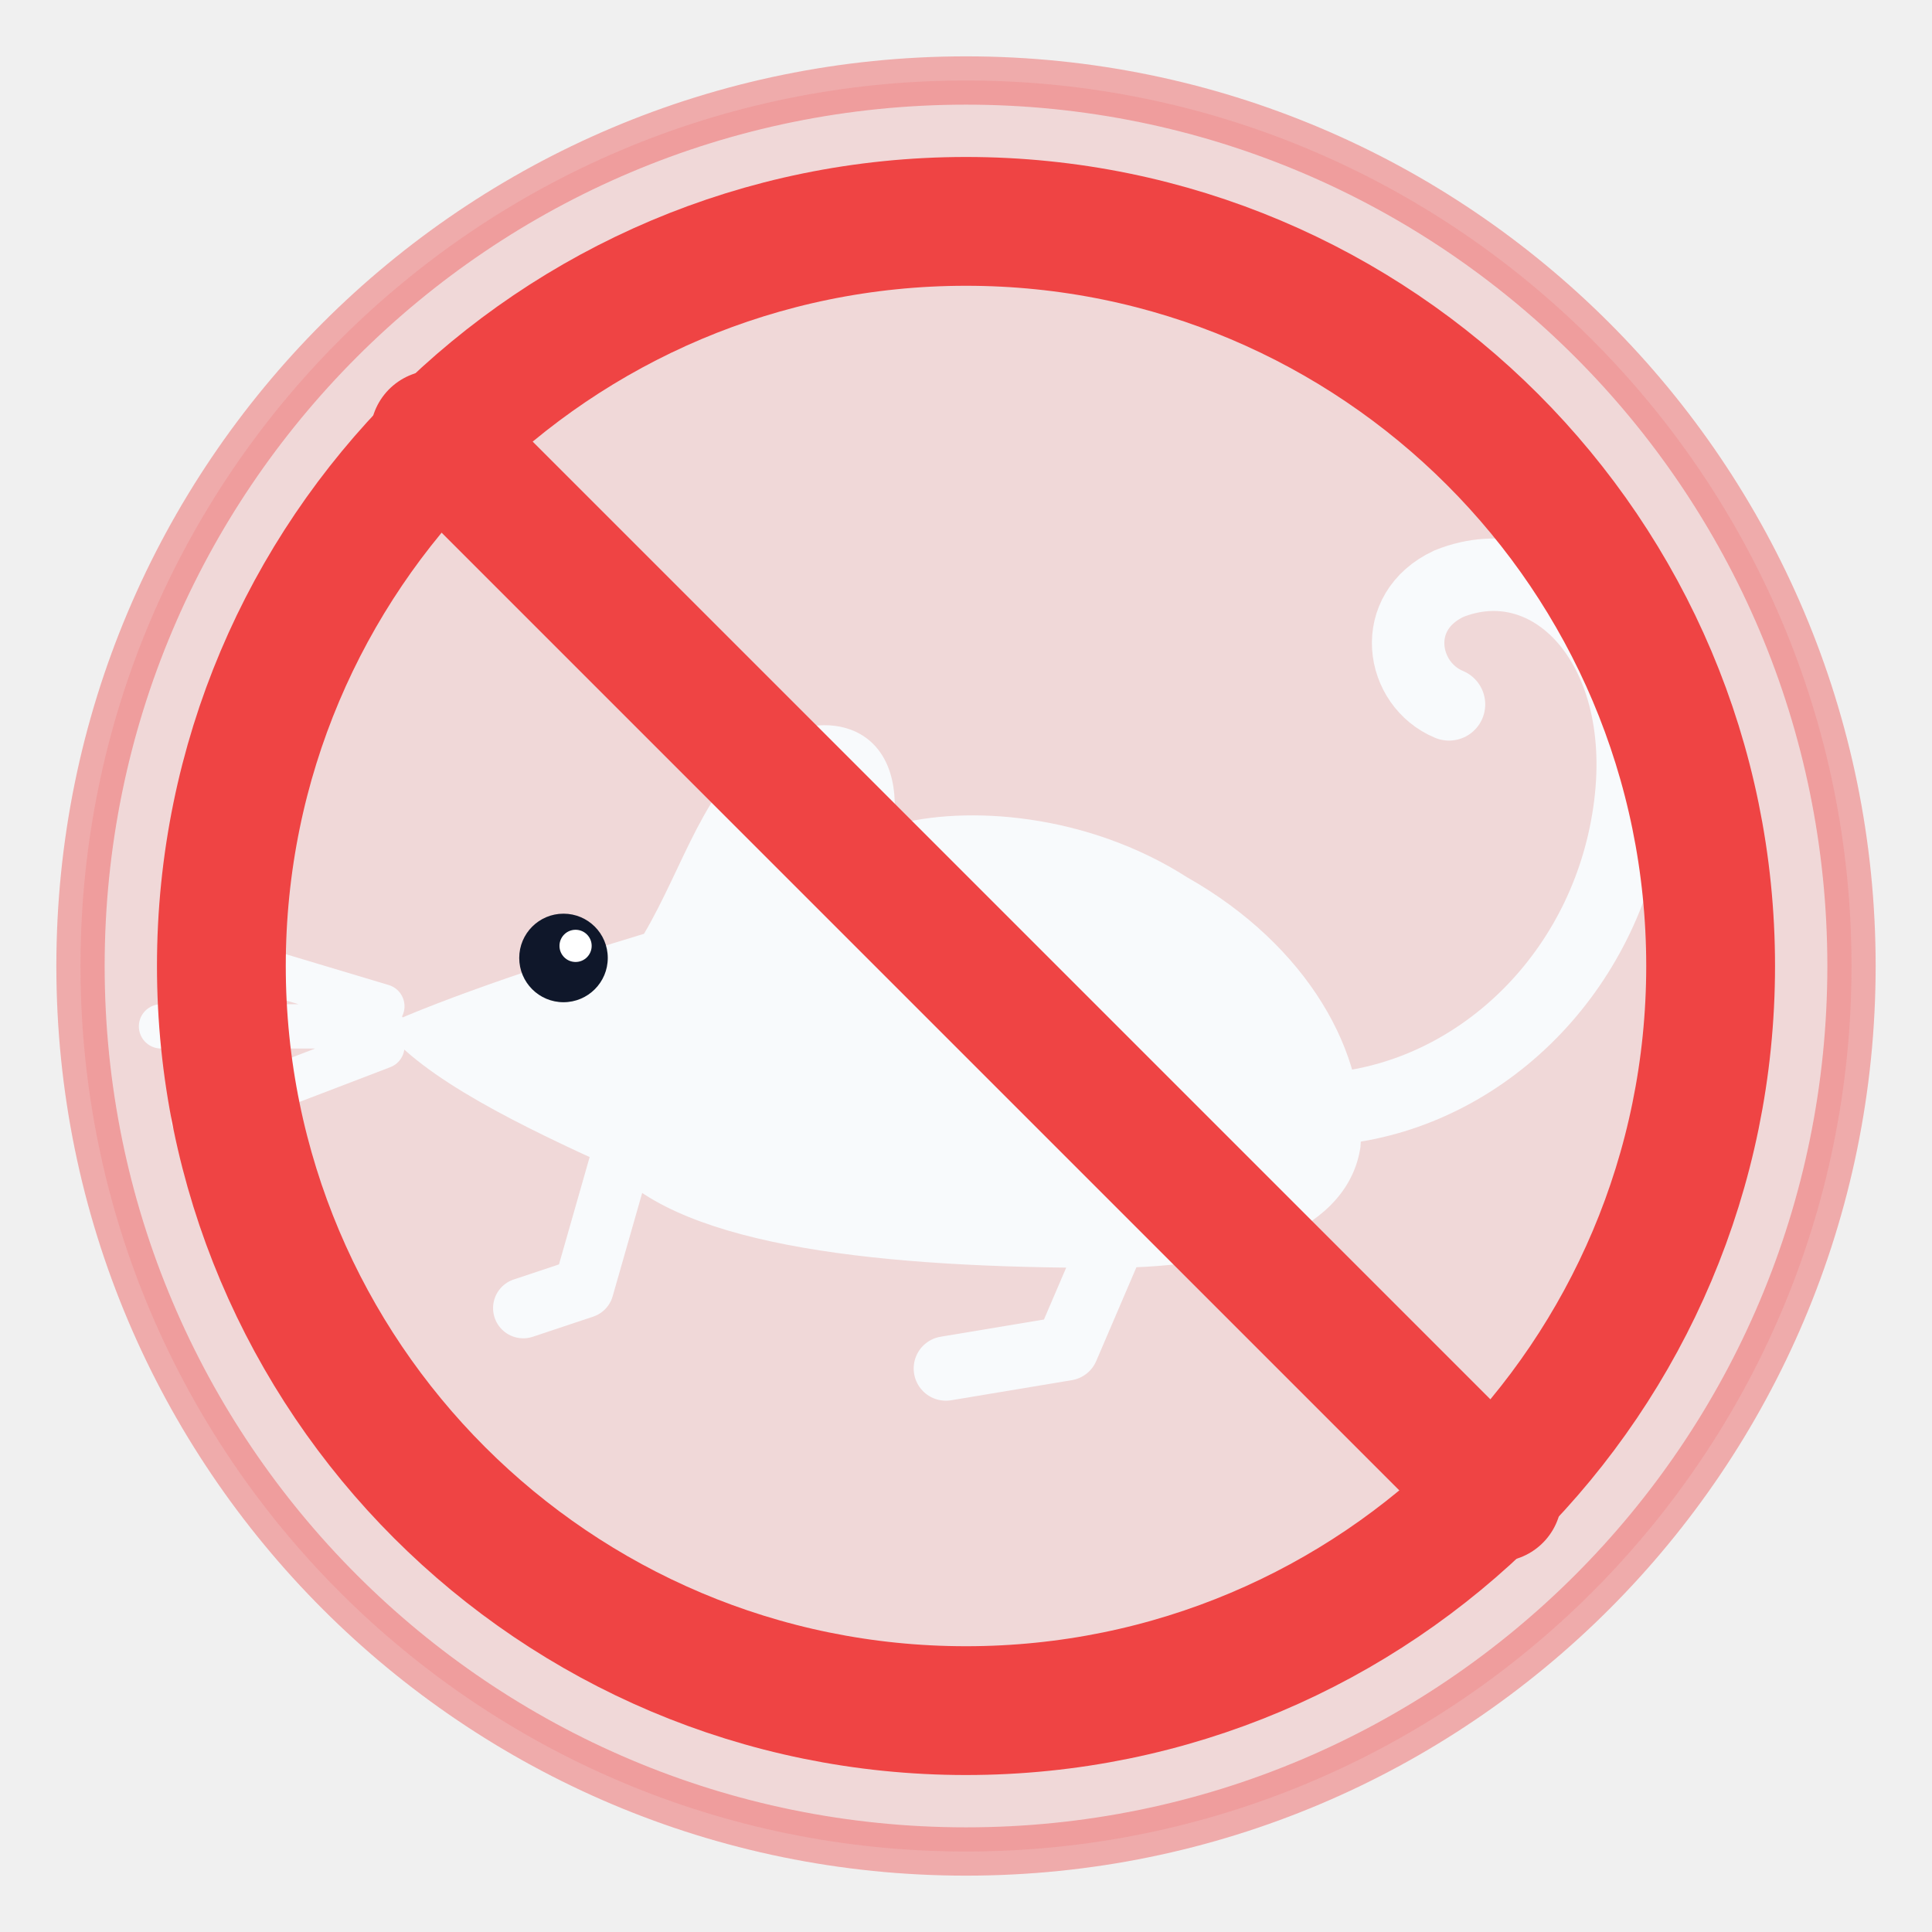
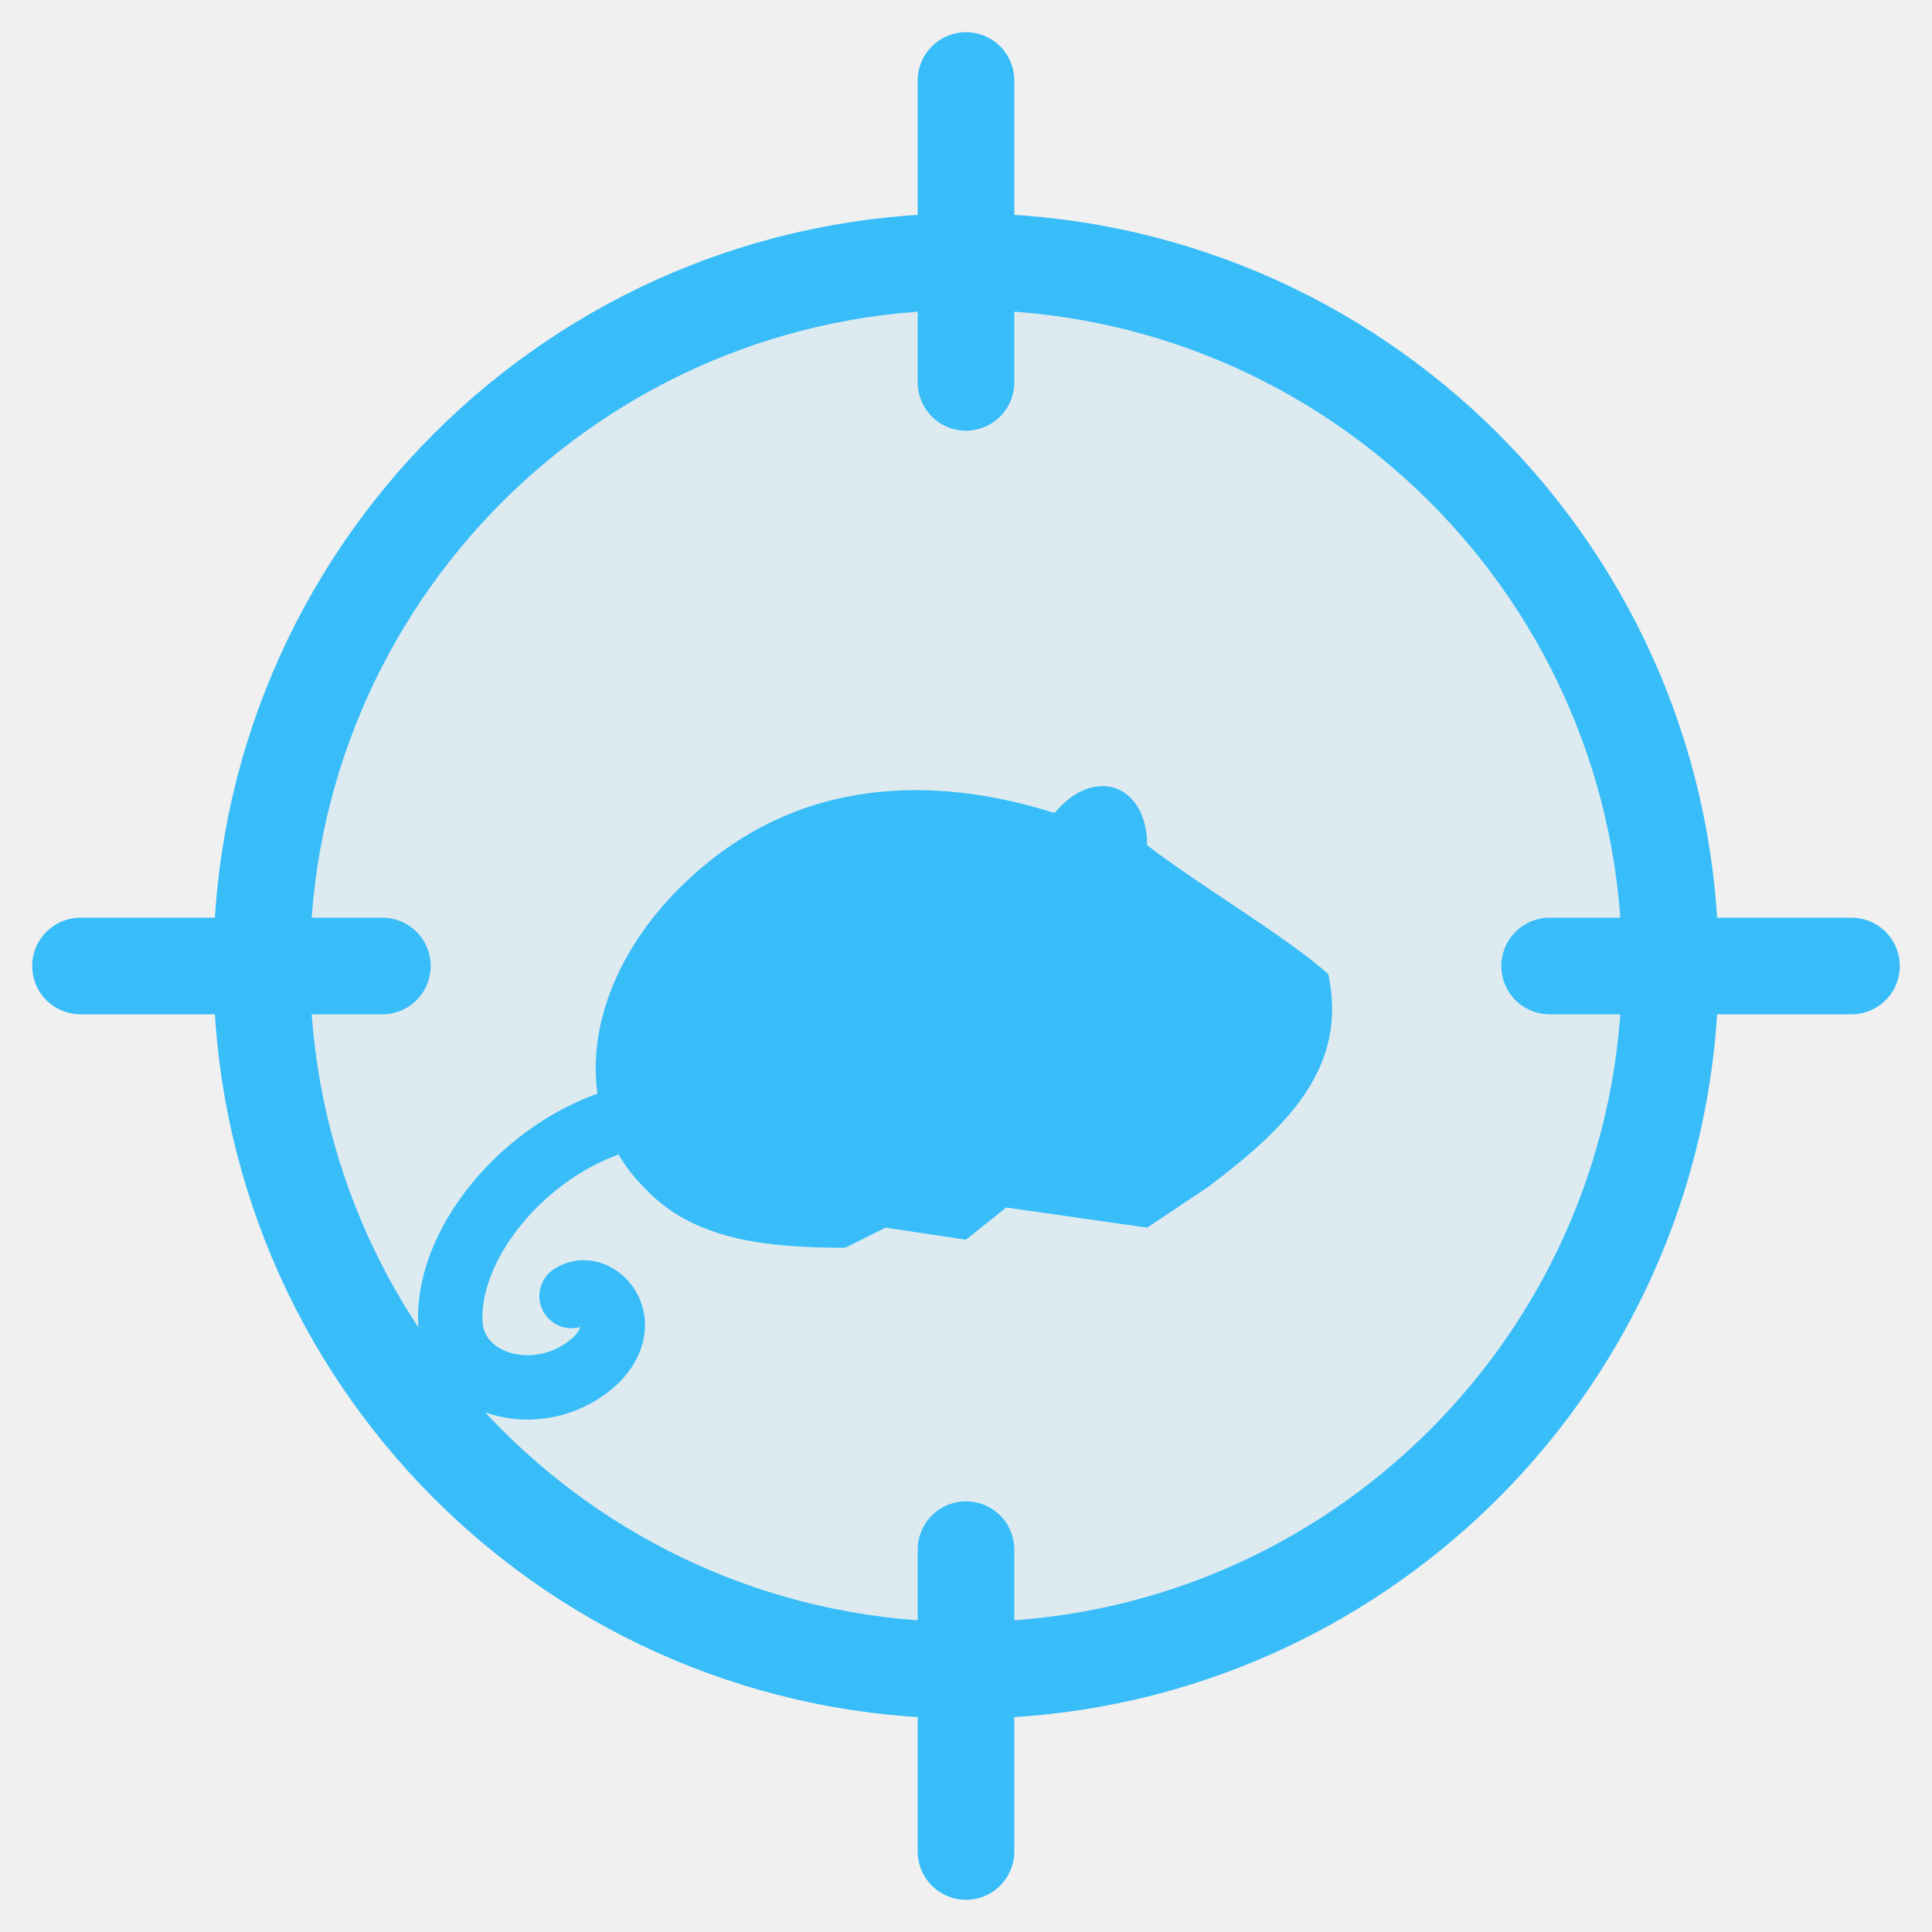
<svg xmlns="http://www.w3.org/2000/svg" viewBox="0 0 48 48" fill="none" width="48" height="48">
-   <circle cx="24" cy="24" r="22" fill="rgba(239, 68, 68, 0.14)" stroke="#ef4444" stroke-width="1.2" stroke-opacity="0.4" />
-   <g fill="#f8fafc">
-     <path d="M 9.5 25.5               C 11 24.8, 14 23.8, 16 23.2               C 17 21.5, 17.5 19.5, 19 18.5               C 20.5 17.5, 22.5 18, 22.2 20.5               C 24 20, 27 20.2, 29.5 21.8               C 32.5 23.5, 34 26.2, 33.8 28.5               C 33.5 30.5, 31 31.5, 27.5 31.5               C 22 31.5, 17 31, 15.2 29               C 13 28, 10.5 26.8, 9.5 25.5 Z" />
-     <path d="M 19.2 19.2 C 19.8 18.5, 21.2 18.8, 21 20.2 C 20.2 20.8, 19.5 20.2, 19.2 19.2 Z" fill="#cbd5e1" />
-     <circle cx="14" cy="23.8" r="1.1" fill="#0f172a" />
-     <circle cx="14.3" cy="23.5" r="0.4" fill="#ffffff" />
-     <path d="M 15.5 28.5 L 14.5 32 L 13 32.5" stroke="#f8fafc" stroke-width="1.5" stroke-linecap="round" stroke-linejoin="round" fill="none" />
-     <path d="M 28 30 L 26.5 33.5 L 23.5 34" stroke="#f8fafc" stroke-width="1.6" stroke-linecap="round" stroke-linejoin="round" fill="none" />
-     <path d="M 33.5 27.5               C 37 27, 40 24, 40.5 20               C 41 16, 38.5 13.5, 36 14.5               C 34.5 15.2, 34.8 17, 36 17.5" stroke="#f8fafc" stroke-width="1.8" stroke-linecap="round" fill="none" />
-     <path d="M 9.5 25 L 4.5 23.5 M 9.5 25.5 L 4 25.5 M 9.5 26 L 4.8 27.8" stroke="#f8fafc" stroke-width="1.1" stroke-linecap="round" />
+   <circle cx="24" cy="24" r="17.5" fill="rgba(56, 189, 248, 0.1)" />
+   <circle cx="24" cy="24" r="17.5" stroke="#38bdf8" stroke-width="2.4" />
+   <line x1="24" y1="2" x2="24" y2="9.5" stroke="#38bdf8" stroke-width="2.4" stroke-linecap="round" />
+   <line x1="24" y1="38.5" x2="24" y2="46" stroke="#38bdf8" stroke-width="2.4" stroke-linecap="round" />
+   <line x1="2" y1="24" x2="9.5" y2="24" stroke="#38bdf8" stroke-width="2.4" stroke-linecap="round" />
+   <line x1="38.5" y1="24" x2="46" y2="24" stroke="#38bdf8" stroke-width="2.4" stroke-linecap="round" />
+   <g fill="#38bdf8">
+     <path d="M 33 24.2              C 32 23.3 29.8 22 28.5 21              C 28.5 19.5 27.2 19 26.2 20.2              C 24 19.5 20.5 19 17.5 21.5              C 14.5 24 14 27.5 16 29.5              C 17.2 30.8 19 31 21 31              L 22 30.5              L 24 30.8              L 25 30              L 28.5 30.5              L 30 29.5              C 32 28 33.5 26.5 33 24.2 Z" />
+     <path d="M 15.5 27.8              C 13 28.5 11 31 11.2 33              C 11.4 34.5 13.5 35 14.8 33.8              C 15.8 32.8 14.8 31.8 14.2 32.2" stroke="#38bdf8" stroke-width="1.6" stroke-linecap="round" fill="none" />
  </g>
-   <circle cx="24" cy="24" r="18.5" stroke="#ef4444" stroke-width="3.2" fill="none" />
-   <line x1="10.8" y1="10.8" x2="37.2" y2="37.2" stroke="#ef4444" stroke-width="3.2" stroke-linecap="round" />
</svg>
